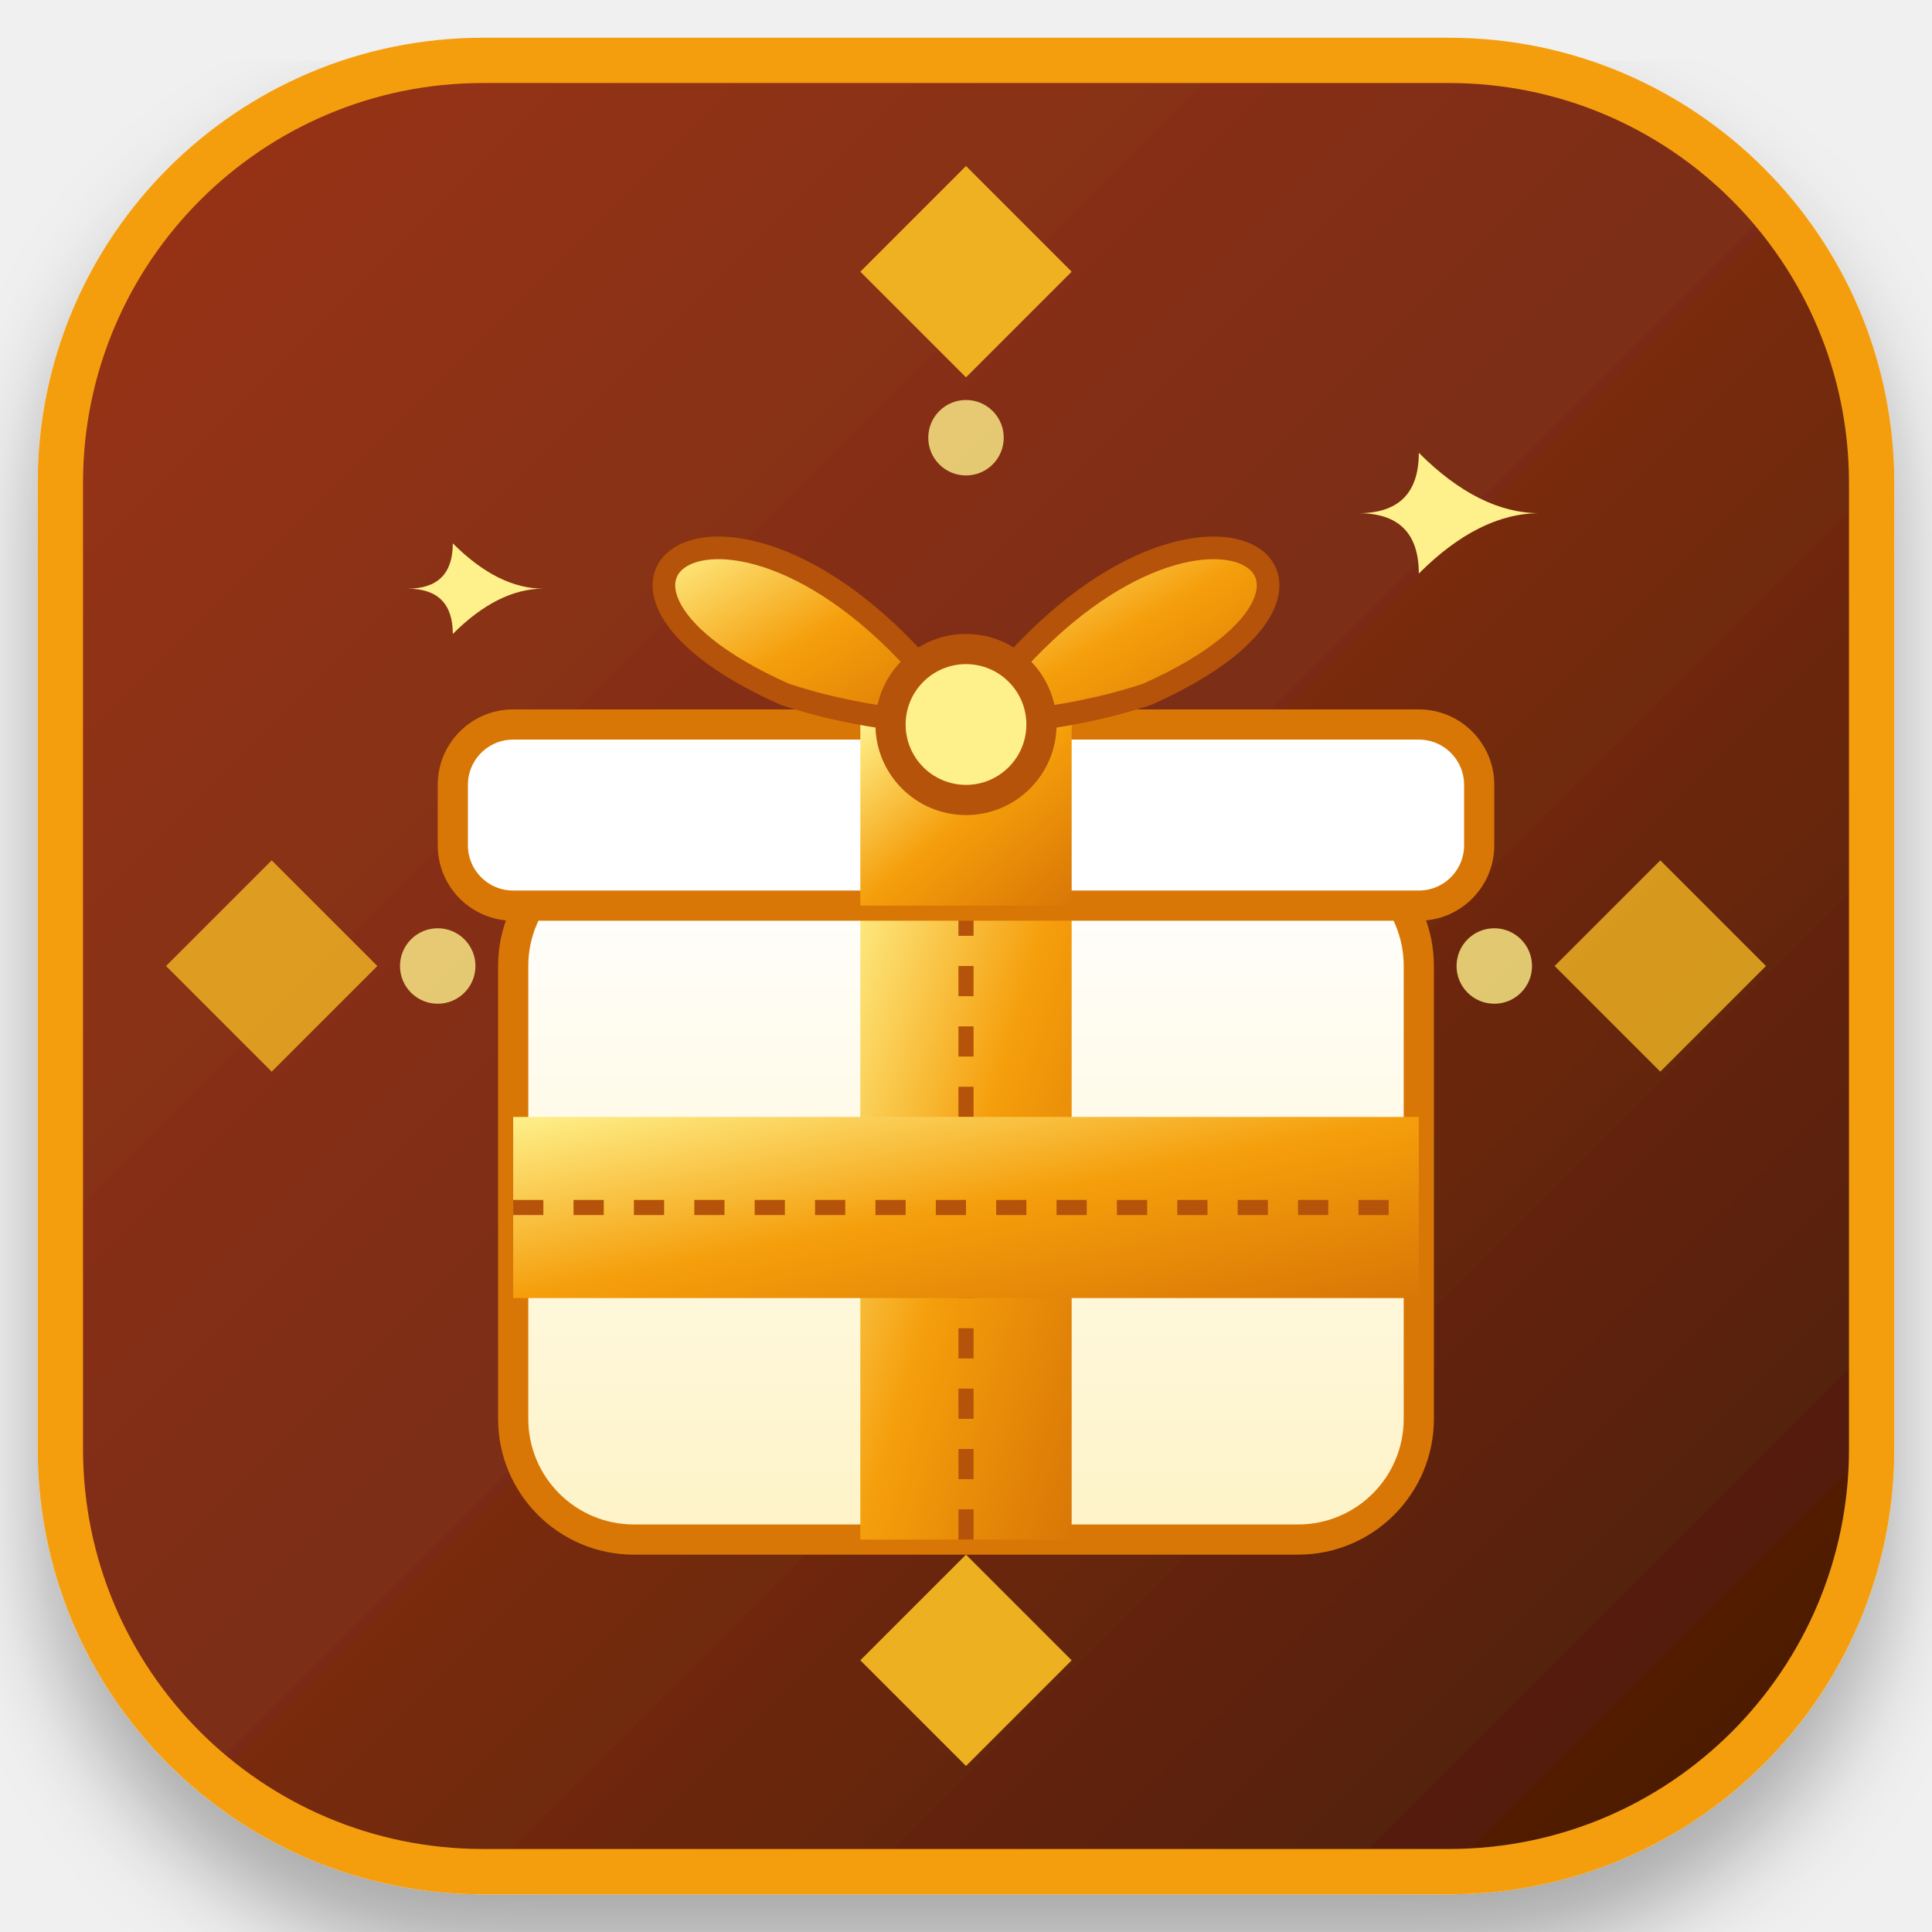
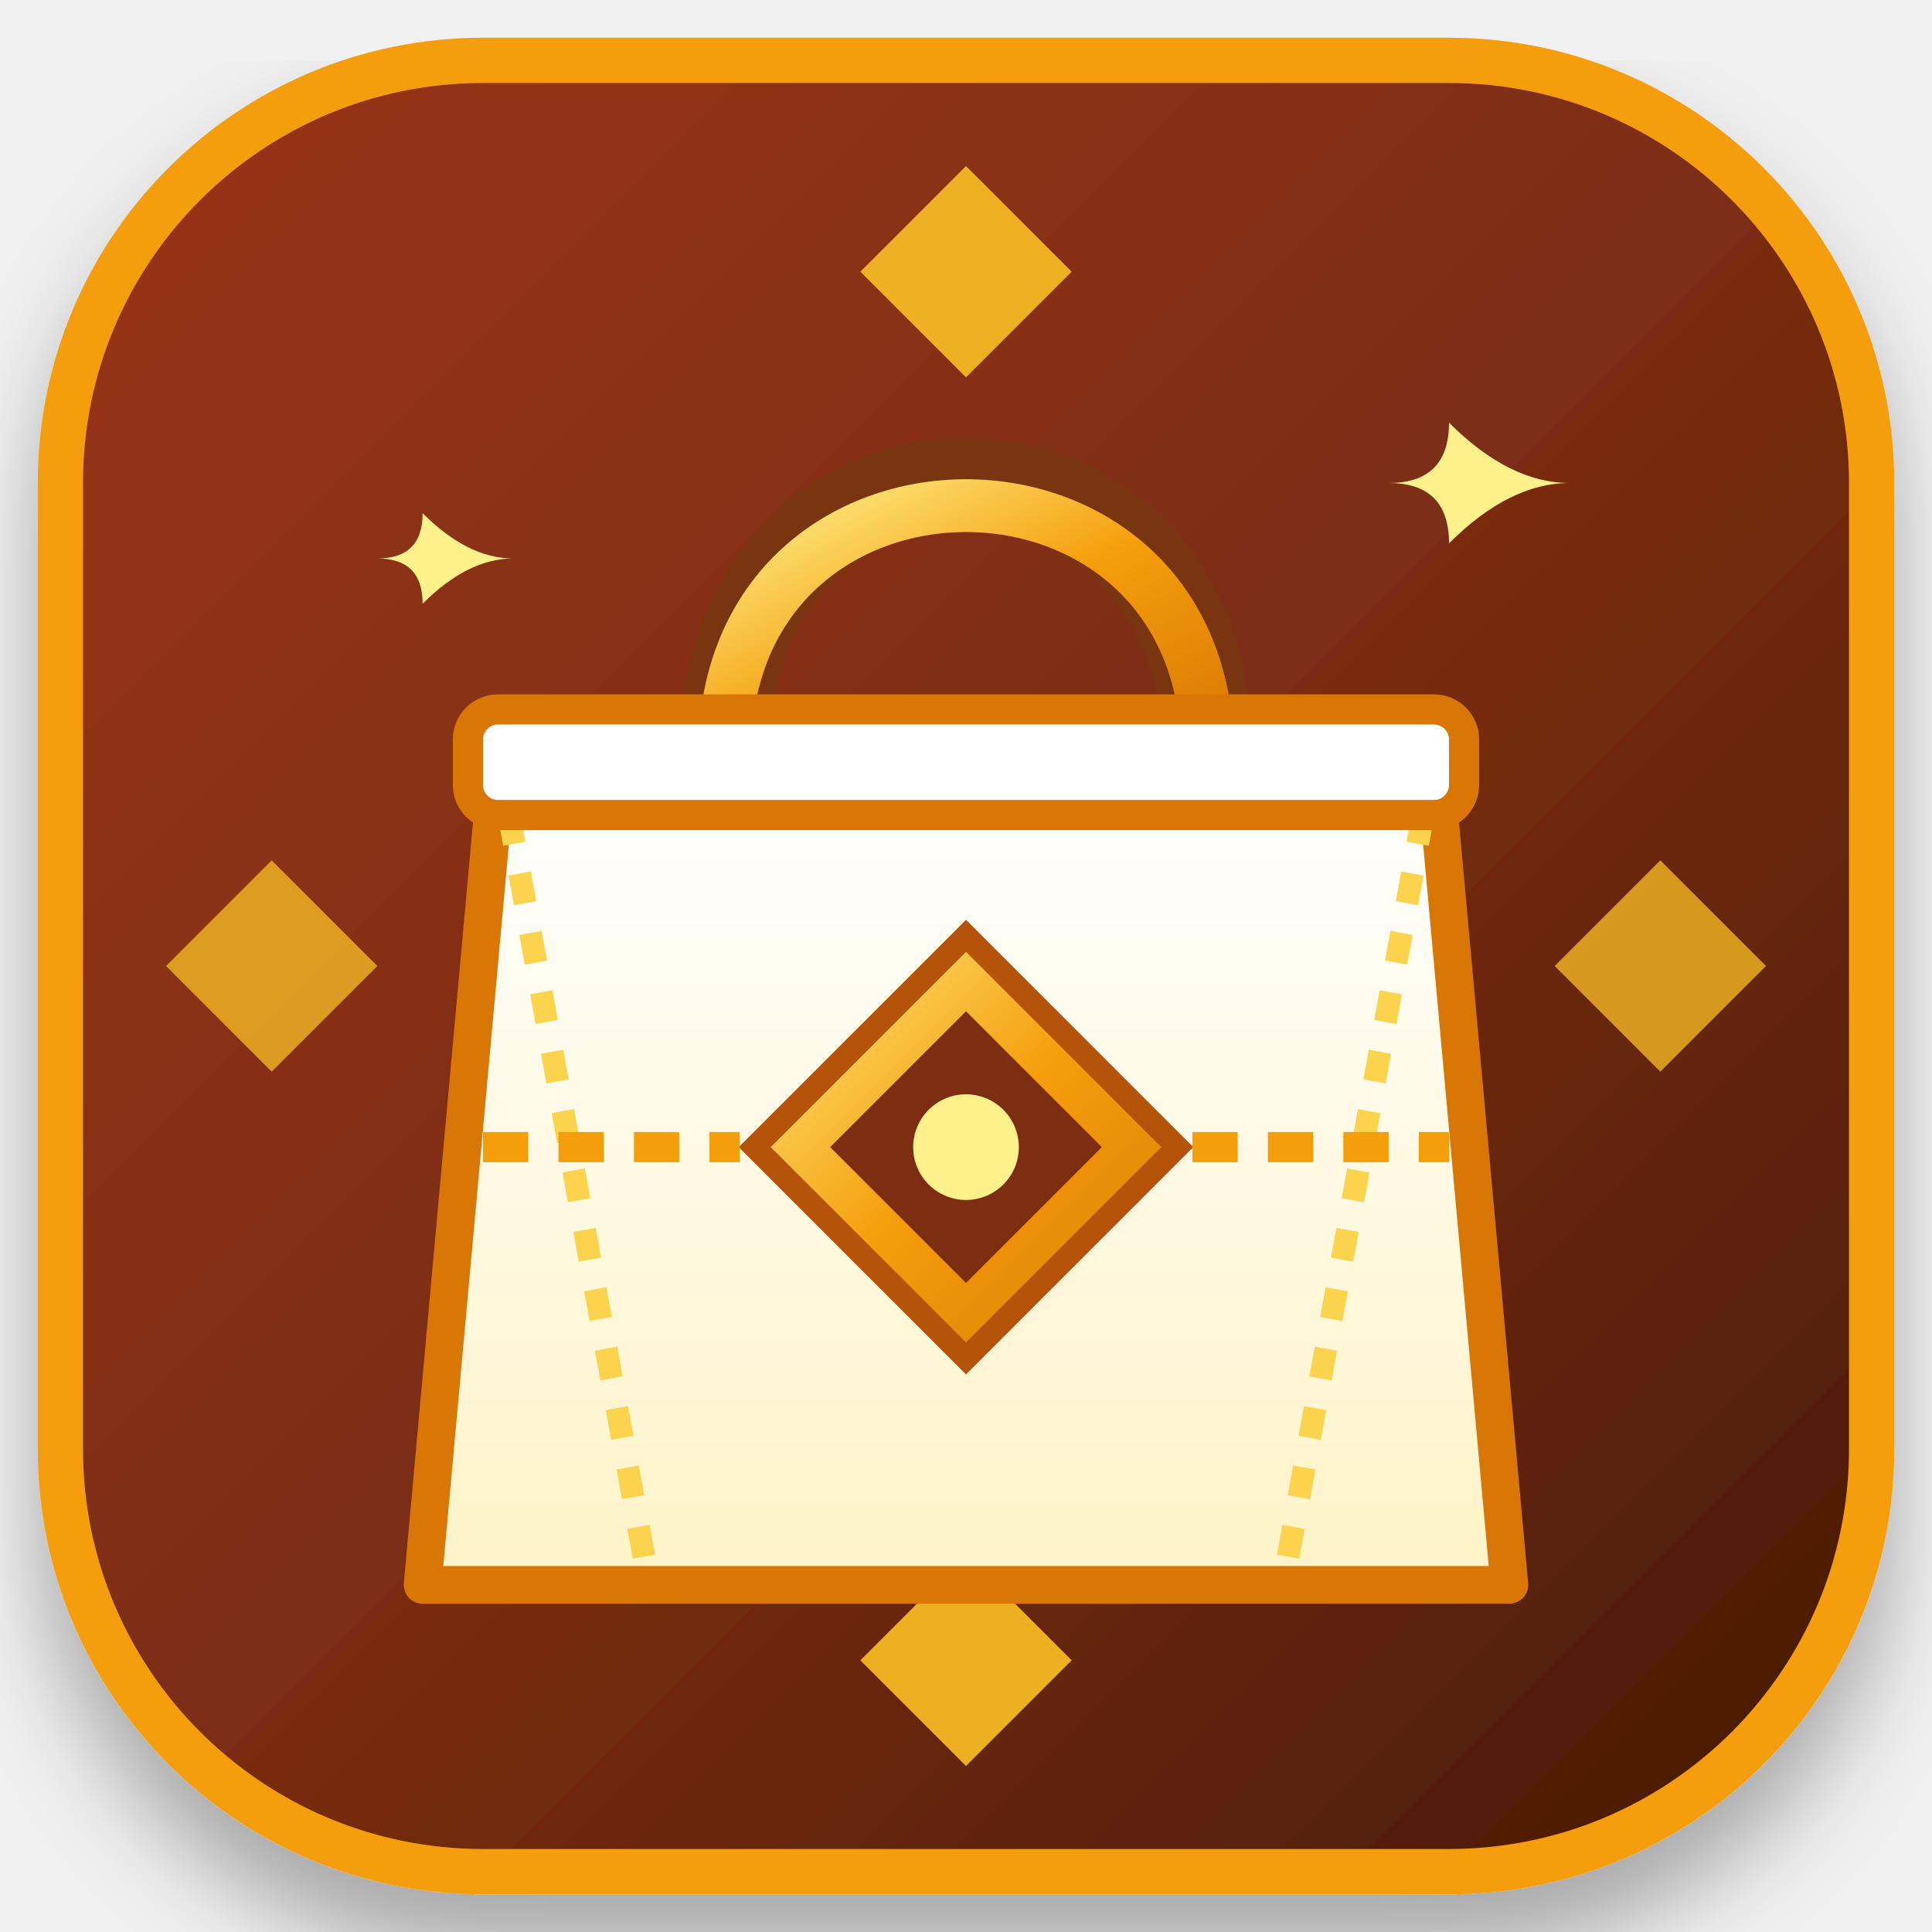
<svg xmlns="http://www.w3.org/2000/svg" viewBox="0 0 128 128" width="128" height="128">
  <defs>
    <linearGradient id="bgGrad" x1="0%" y1="0%" x2="100%" y2="100%">
      <stop offset="0%" stop-color="#9a3412" />
      <stop offset="50%" stop-color="#7c2d12" />
      <stop offset="100%" stop-color="#451a03" />
    </linearGradient>
+     <linearGradient id="bagGrad" x1="0%" y1="0%" x2="0%" y2="100%">
+       <stop offset="0%" stop-color="#ffffff" />
+       <stop offset="100%" stop-color="#fef3c7" />
+     </linearGradient>
    <linearGradient id="goldGrad" x1="0%" y1="0%" x2="100%" y2="100%">
      <stop offset="0%" stop-color="#fef08a" />
      <stop offset="50%" stop-color="#f59e0b" />
      <stop offset="100%" stop-color="#d97706" />
-     </linearGradient>
-     <linearGradient id="boxGrad" x1="0%" y1="0%" x2="0%" y2="100%">
-       <stop offset="0%" stop-color="#ffffff" />
-       <stop offset="100%" stop-color="#fef3c7" />
    </linearGradient>
    <filter id="dropShadow" x="-10%" y="-10%" width="130%" height="130%">
      <feDropShadow dx="0" dy="4" stdDeviation="3" flood-opacity="0.3" />
    </filter>
  </defs>
  <rect x="4" y="4" width="120" height="120" rx="28" fill="url(#bgGrad)" stroke="#f59e0b" stroke-width="3" filter="url(#dropShadow)" />
  <path d="M 64 11 L 71 18 L 64 25 L 57 18 Z" fill="#fbbf24" opacity="0.9" />
  <path d="M 11 64 L 18 71 L 25 64 L 18 57 Z" fill="#fbbf24" opacity="0.75" />
  <path d="M 117 64 L 110 71 L 103 64 L 110 57 Z" fill="#fbbf24" opacity="0.75" />
  <path d="M 64 117 L 71 110 L 64 103 L 57 110 Z" fill="#fbbf24" opacity="0.9" />
-   <circle cx="64" cy="29" r="2.5" fill="#fef08a" opacity="0.8" />
-   <circle cx="29" cy="64" r="2.5" fill="#fef08a" opacity="0.8" />
-   <circle cx="99" cy="64" r="2.5" fill="#fef08a" opacity="0.8" />
-   <circle cx="64" cy="99" r="2.5" fill="#fef08a" opacity="0.8" />
-   <rect x="34" y="56" width="60" height="46" rx="8" fill="url(#boxGrad)" stroke="#d97706" stroke-width="2" />
-   <rect x="57" y="56" width="14" height="46" fill="url(#goldGrad)" />
-   <line x1="64" y1="56" x2="64" y2="102" stroke="#b45309" stroke-width="1" stroke-dasharray="2,2" />
-   <rect x="34" y="74" width="60" height="12" fill="url(#goldGrad)" />
-   <line x1="34" y1="80" x2="94" y2="80" stroke="#b45309" stroke-width="1" stroke-dasharray="2,2" />
-   <rect x="30" y="48" width="68" height="12" rx="4" fill="#ffffff" stroke="#d97706" stroke-width="2" />
-   <rect x="57" y="48" width="14" height="12" fill="url(#goldGrad)" />
-   <path d="M 64 48 C 50 28 34 38 52 46 C 58 48 64 48 64 48 Z" fill="url(#goldGrad)" stroke="#b45309" stroke-width="1.5" />
-   <path d="M 64 48 C 78 28 94 38 76 46 C 70 48 64 48 64 48 Z" fill="url(#goldGrad)" stroke="#b45309" stroke-width="1.5" />
-   <circle cx="64" cy="48" r="5" fill="#fef08a" stroke="#b45309" stroke-width="2" />
-   <path d="M 94 30 Q 98 34 102 34 Q 98 34 94 38 Q 94 34 90 34 Q 94 34 94 30 Z" fill="#fef08a" />
-   <path d="M 30 36 Q 33 39 36 39 Q 33 39 30 42 Q 30 39 27 39 Q 30 39 30 36 Z" fill="#fef08a" />
+   <path d="M 96 28 Q 100 32 104 32 Q 100 32 96 36 Q 96 32 92 32 Q 96 32 96 28 Z" fill="#fef08a" />
+   <path d="M 28 34 Q 31 37 34 37 Q 31 37 28 40 Q 28 37 25 37 Q 28 37 28 34 Z" fill="#fef08a" />
+   <path d="M 48 50 C 48 26 80 26 80 50" fill="none" stroke="#78350f" stroke-width="6" stroke-linecap="round" />
+   <path d="M 48 50 C 48 28 80 28 80 50" fill="none" stroke="url(#goldGrad)" stroke-width="3.5" stroke-linecap="round" />
+   <path d="M 33 50 L 95 50 L 100 105 L 28 105 Z" fill="url(#bagGrad)" stroke="#d97706" stroke-width="2.5" stroke-linejoin="round" />
+   <path d="M 33 50 L 43 105" fill="none" stroke="#fcd34d" stroke-width="1.5" stroke-dasharray="2,2" />
+   <path d="M 95 50 L 85 105" fill="none" stroke="#fcd34d" stroke-width="1.5" stroke-dasharray="2,2" />
+   <rect x="31" y="47" width="66" height="7" rx="2" fill="#ffffff" stroke="#d97706" stroke-width="2" />
+   <path d="M 64 62 L 78 76 L 64 90 L 50 76 Z" fill="url(#goldGrad)" stroke="#b45309" stroke-width="1.5" />
+   <path d="M 64 67 L 73 76 L 64 85 L 55 76 Z" fill="#7c2d12" />
+   <circle cx="64" cy="76" r="3.5" fill="#fef08a" />
+   <line x1="32" y1="76" x2="49" y2="76" stroke="#f59e0b" stroke-width="2" stroke-dasharray="3,2" />
+   <line x1="79" y1="76" x2="96" y2="76" stroke="#f59e0b" stroke-width="2" stroke-dasharray="3,2" />
</svg>
